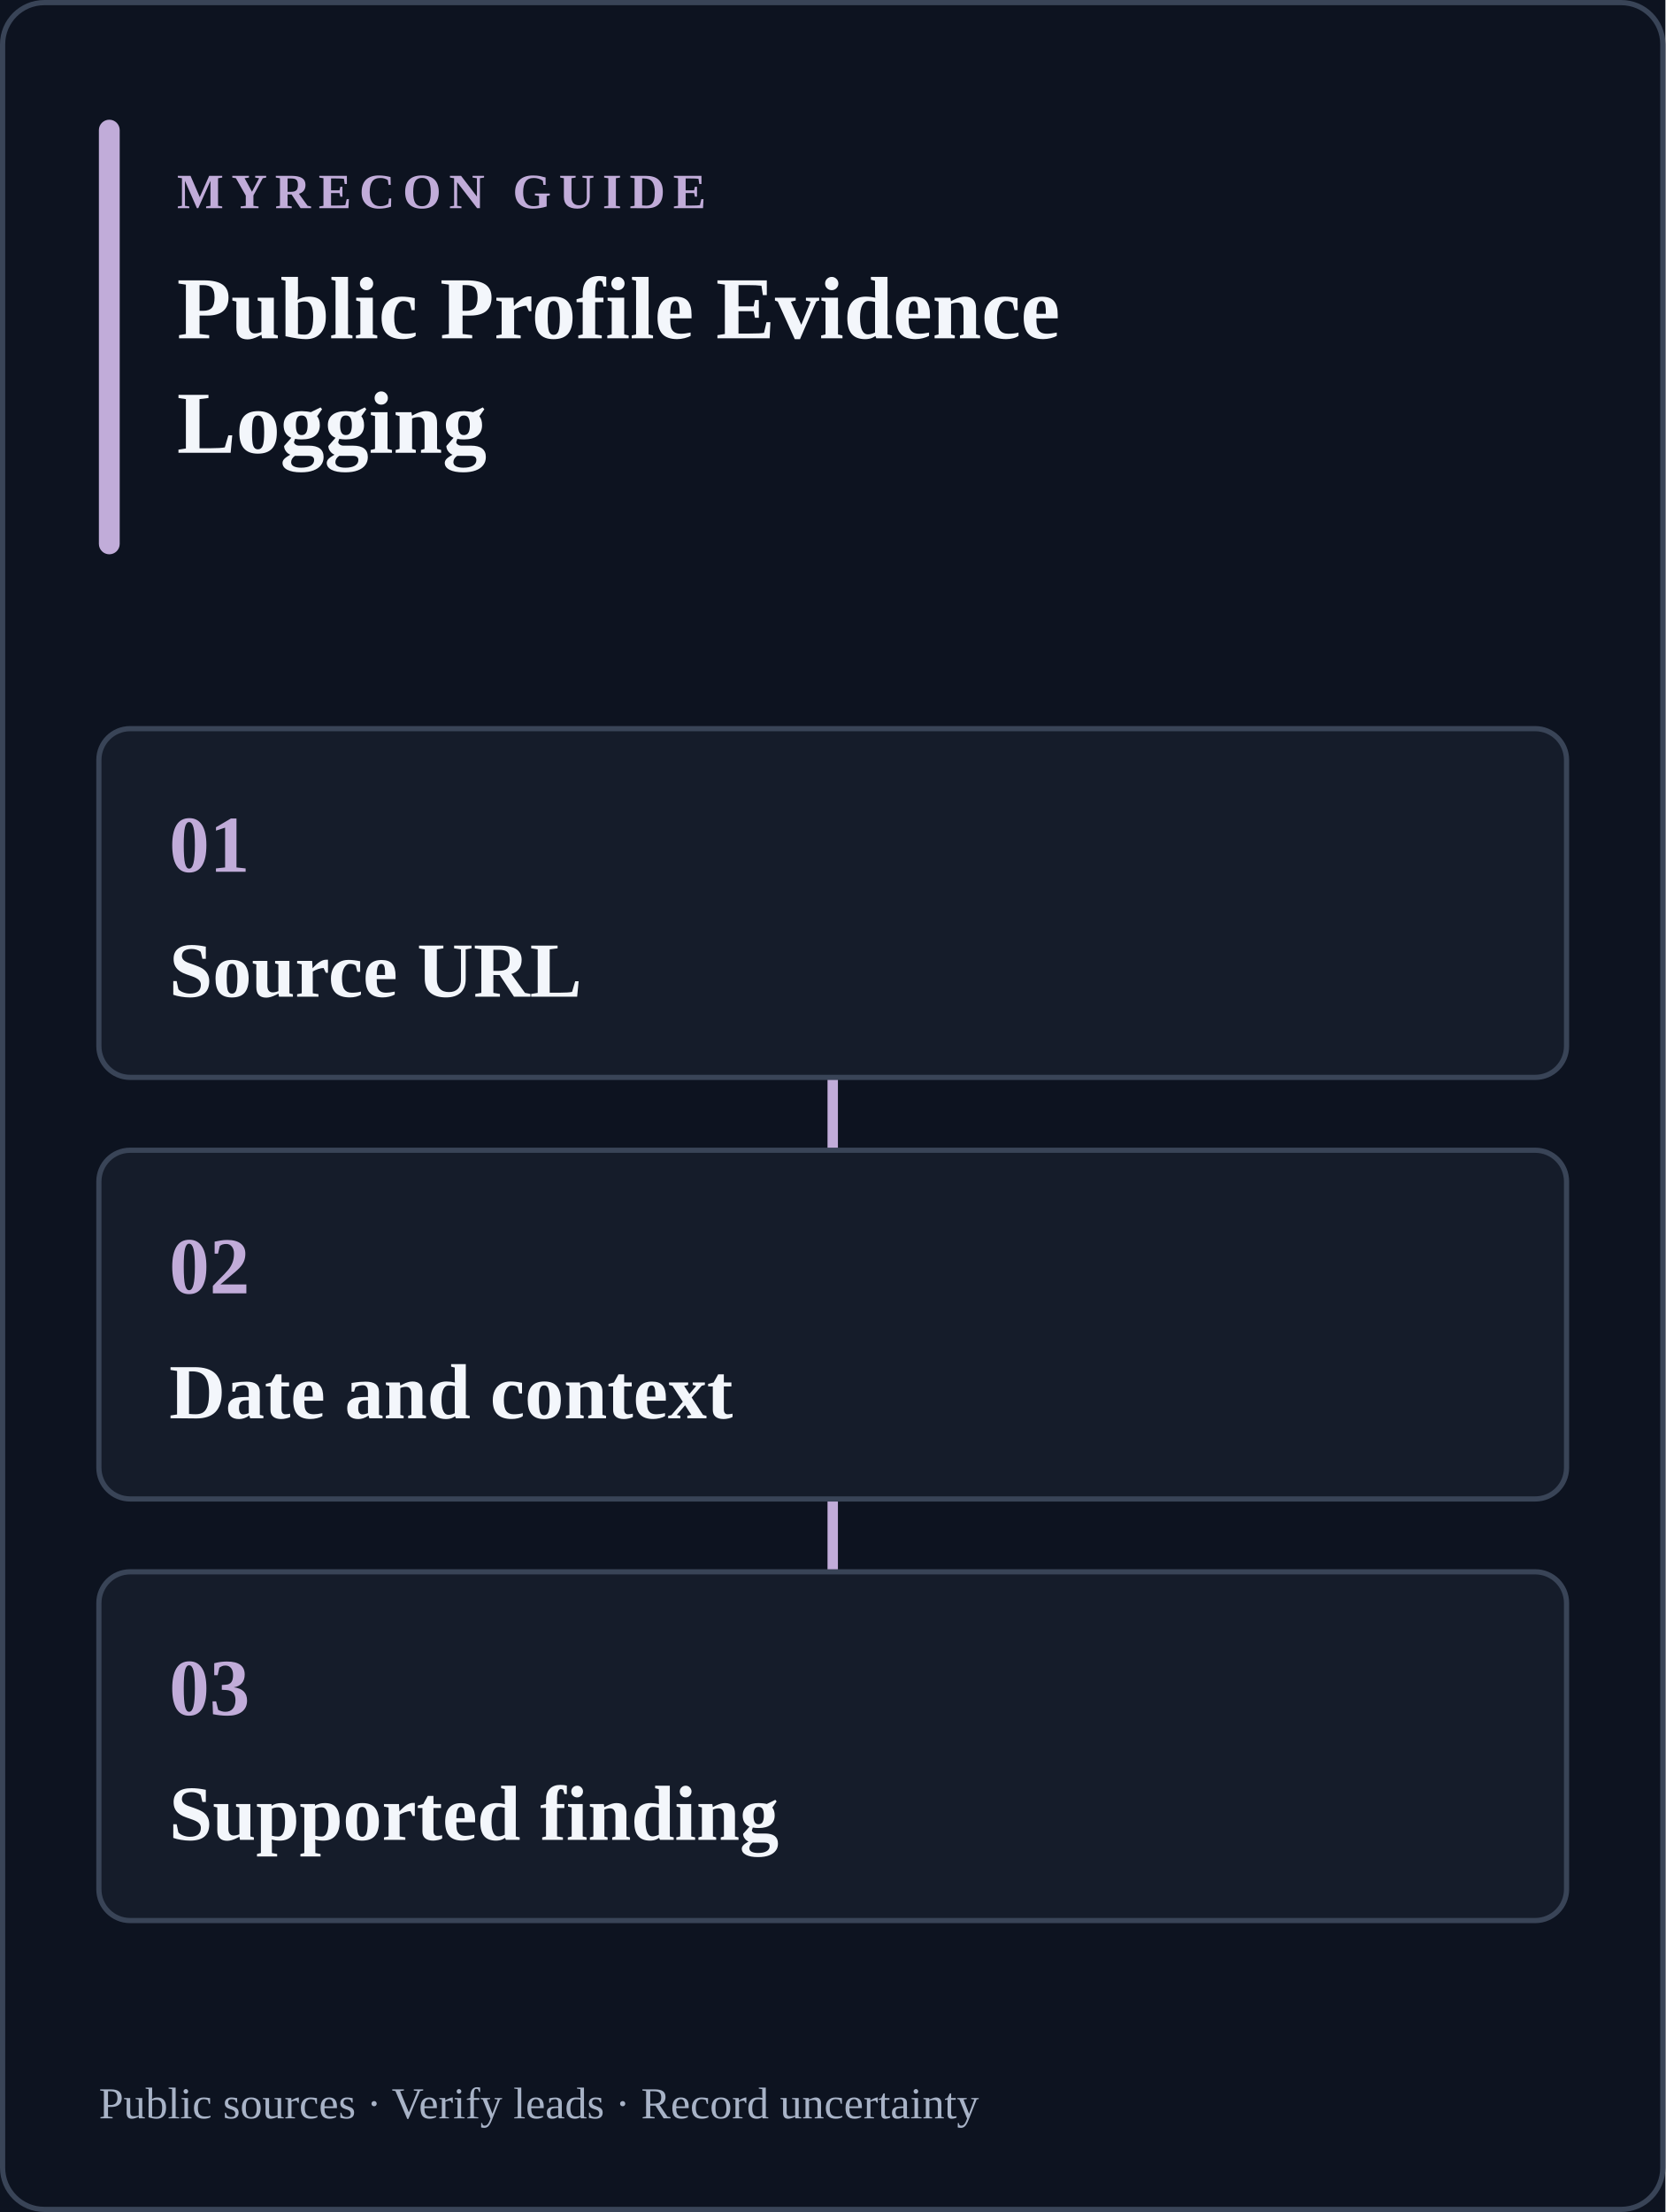
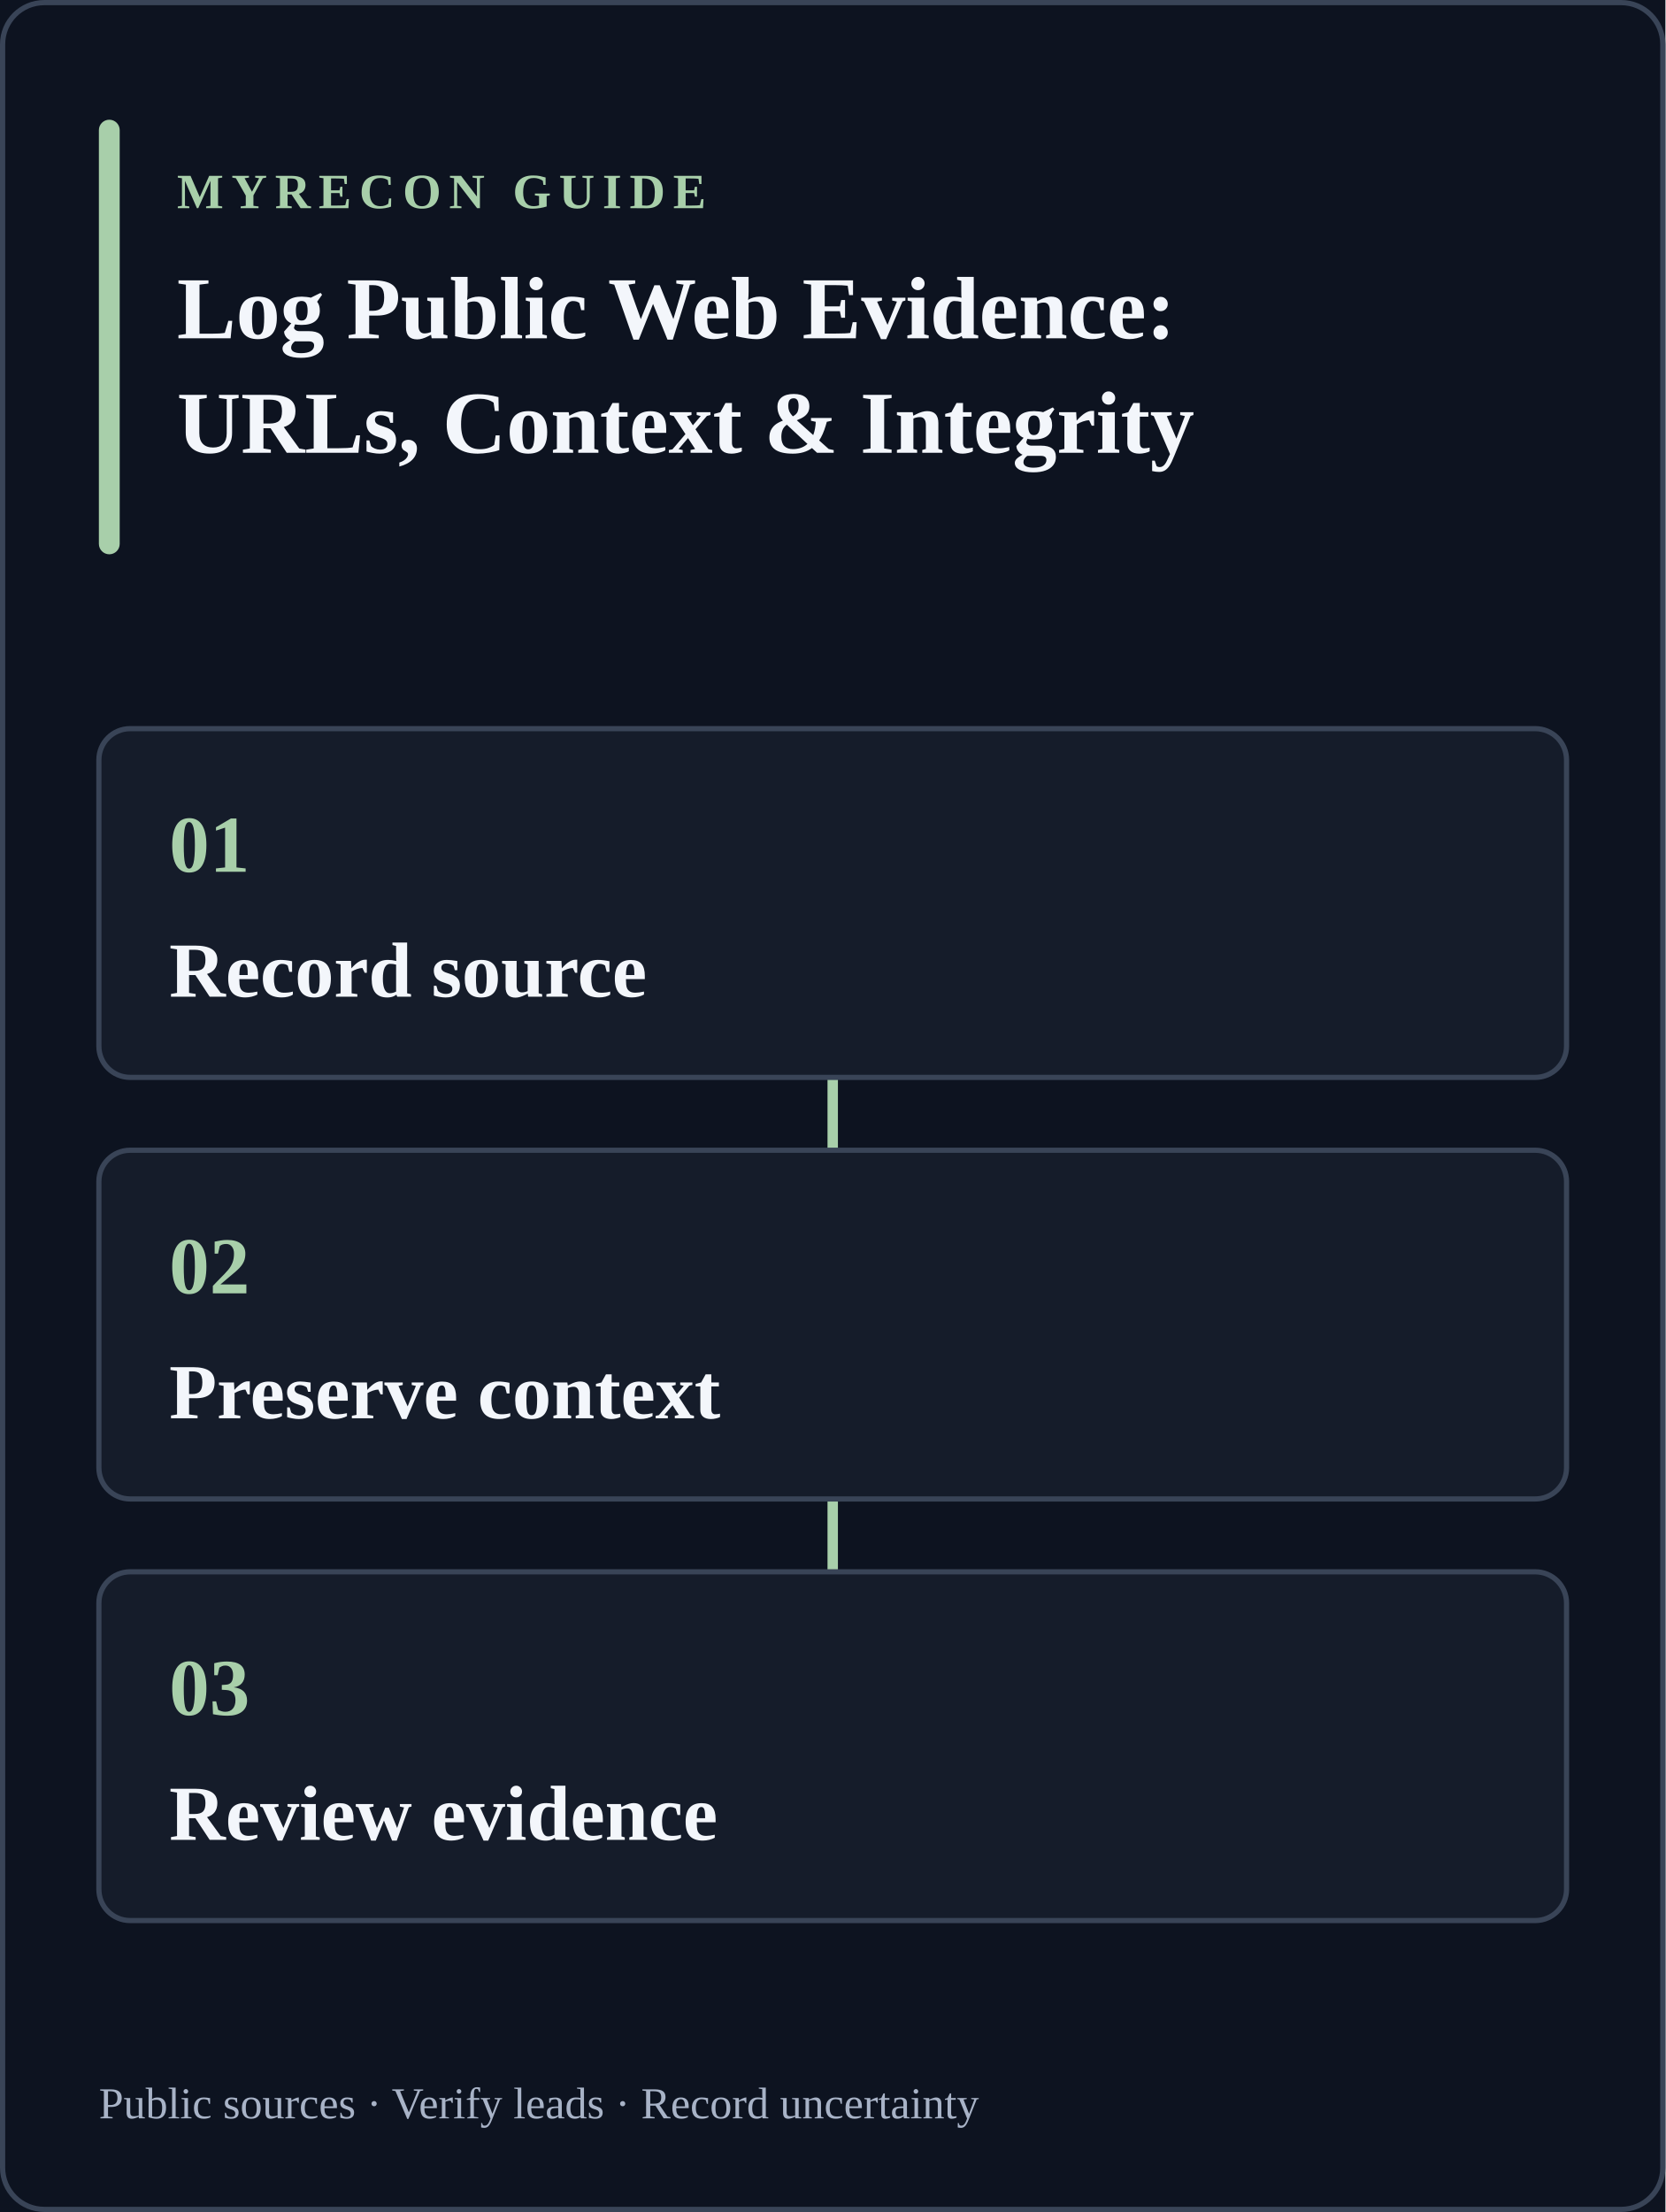
<svg xmlns="http://www.w3.org/2000/svg" width="640" height="850" viewBox="0 0 640 850" role="img" aria-labelledby="title desc">
  <rect width="640" height="850" fill="#0d1320" />
  <rect x="1" y="1" width="638" height="848" rx="16" fill="none" stroke="#394457" stroke-width="2" />
-   <rect x="38" y="46" width="8" height="167" rx="4" fill="#c1acd9" />
-   <text x="68" y="80" fill="#c1acd9" font-size="19" font-weight="700" letter-spacing="3">MYRECON GUIDE</text>
-   <text x="68" y="130" fill="#f3f6fb" font-size="34" font-weight="700">Public Profile Evidence</text>
-   <text x="68" y="174" fill="#f3f6fb" font-size="34" font-weight="700">Logging</text>
-   <path d="M320 414v28m0 134v28" stroke="#c1acd9" stroke-width="4" stroke-linecap="round" />
+   <rect x="38" y="46" width="8" height="167" rx="4" fill="#a8cfaa" />
+   <text x="68" y="80" fill="#a8cfaa" font-size="19" font-weight="700" letter-spacing="3">MYRECON GUIDE</text>
+   <text x="68" y="130" fill="#f3f6fb" font-size="34" font-weight="700">Log Public Web Evidence:</text>
+   <text x="68" y="174" fill="#f3f6fb" font-size="34" font-weight="700">URLs, Context &amp; Integrity</text>
+   <path d="M320 414v28m0 134v28" stroke="#a8cfaa" stroke-width="4" stroke-linecap="round" />
  <g>
    <rect x="38" y="280" width="564" height="134" rx="12" fill="#151c2a" stroke="#394457" stroke-width="2" />
-     <text x="65" y="335" fill="#c1acd9" font-size="31" font-weight="700">01</text>
-     <text x="65" y="383" fill="#f3f6fb" font-size="30" font-weight="600">Source URL</text>
+     <text x="65" y="335" fill="#a8cfaa" font-size="31" font-weight="700">01</text>
+     <text x="65" y="383" fill="#f3f6fb" font-size="30" font-weight="600">Record source</text>
  </g>
  <g>
    <rect x="38" y="442" width="564" height="134" rx="12" fill="#151c2a" stroke="#394457" stroke-width="2" />
-     <text x="65" y="497" fill="#c1acd9" font-size="31" font-weight="700">02</text>
-     <text x="65" y="545" fill="#f3f6fb" font-size="30" font-weight="600">Date and context</text>
+     <text x="65" y="497" fill="#a8cfaa" font-size="31" font-weight="700">02</text>
+     <text x="65" y="545" fill="#f3f6fb" font-size="30" font-weight="600">Preserve context</text>
  </g>
  <g>
    <rect x="38" y="604" width="564" height="134" rx="12" fill="#151c2a" stroke="#394457" stroke-width="2" />
-     <text x="65" y="659" fill="#c1acd9" font-size="31" font-weight="700">03</text>
-     <text x="65" y="707" fill="#f3f6fb" font-size="30" font-weight="600">Supported finding</text>
+     <text x="65" y="659" fill="#a8cfaa" font-size="31" font-weight="700">03</text>
+     <text x="65" y="707" fill="#f3f6fb" font-size="30" font-weight="600">Review evidence</text>
  </g>
  <text x="38" y="814" fill="#a8b3c7" font-size="17">Public sources · Verify leads · Record uncertainty</text>
</svg>
